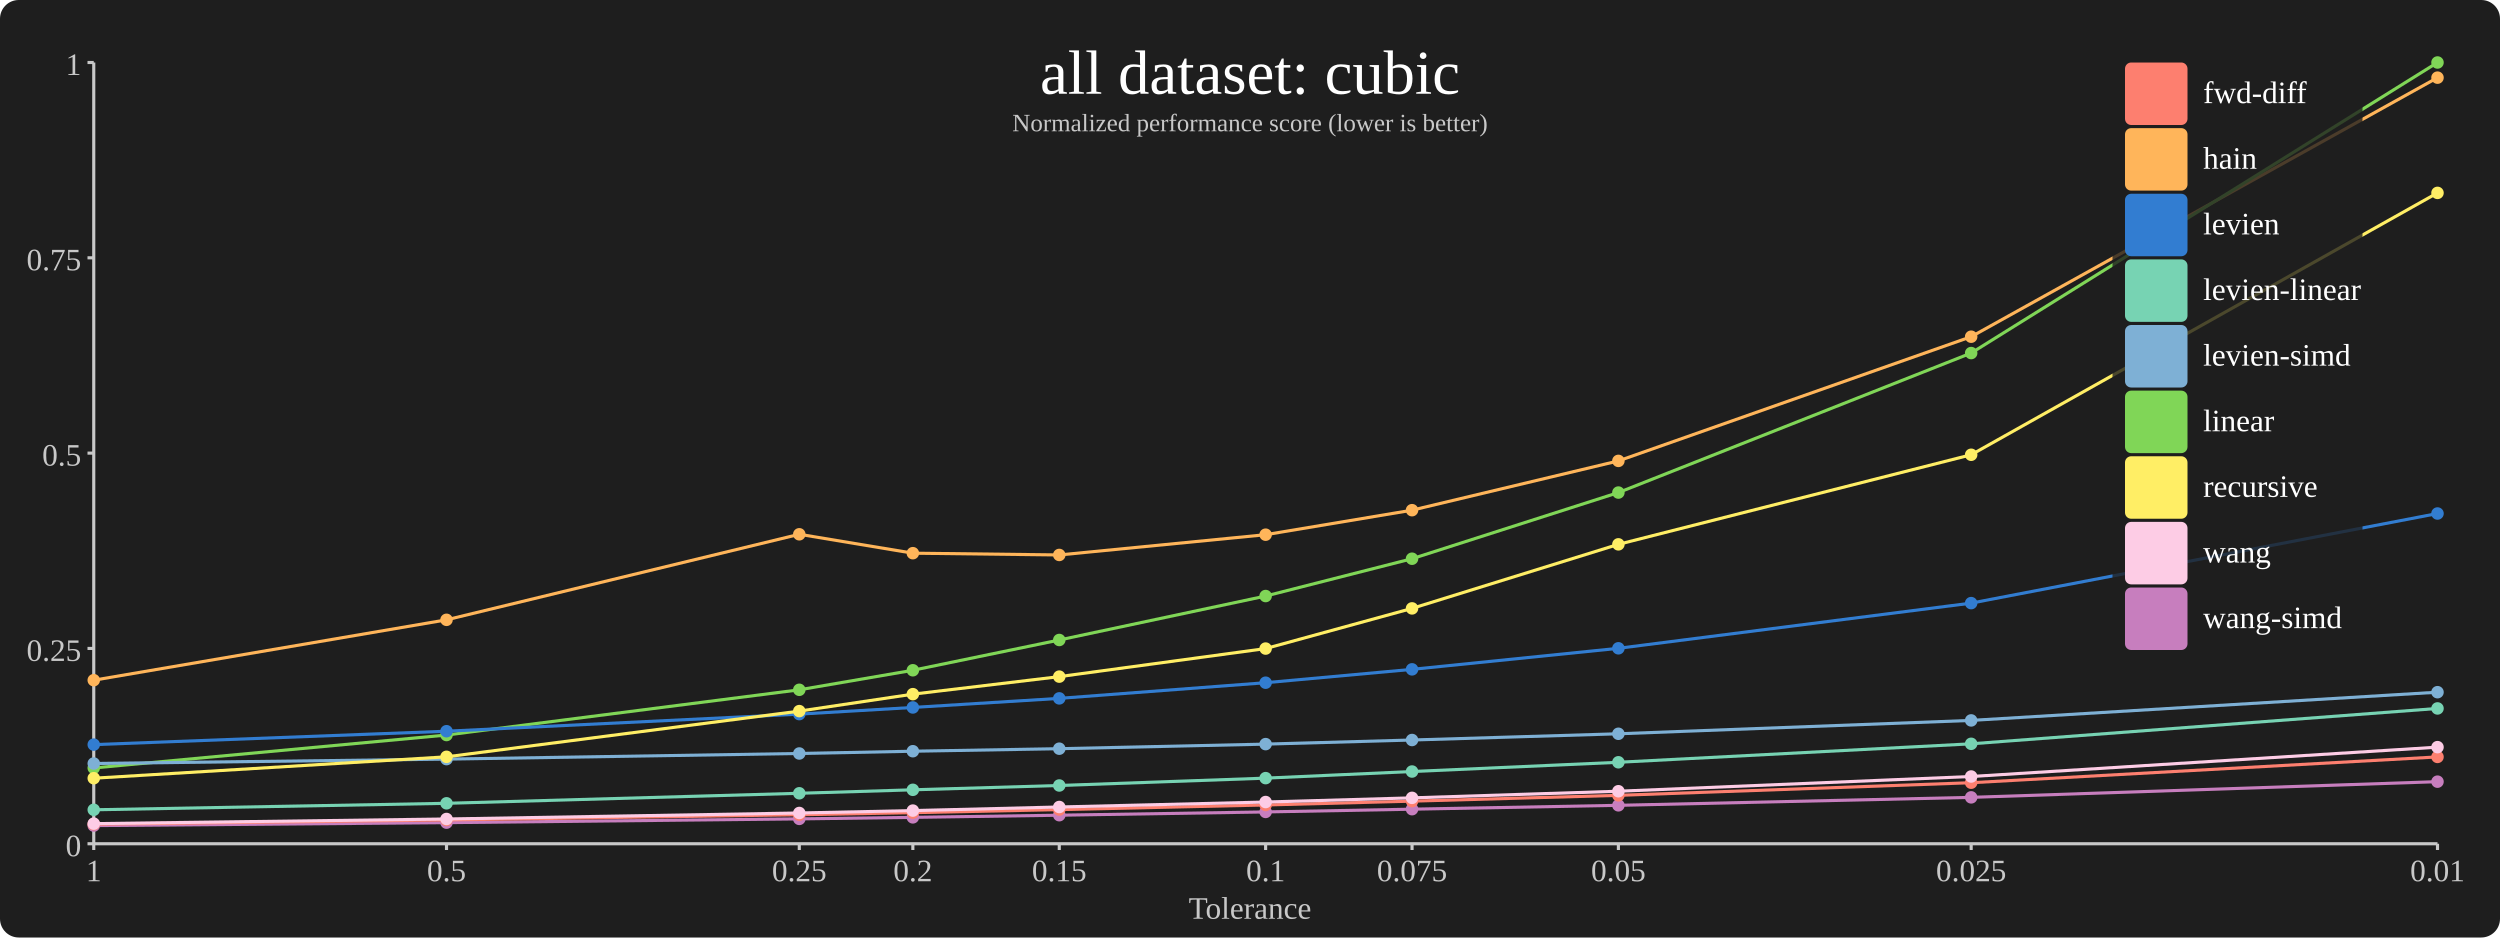
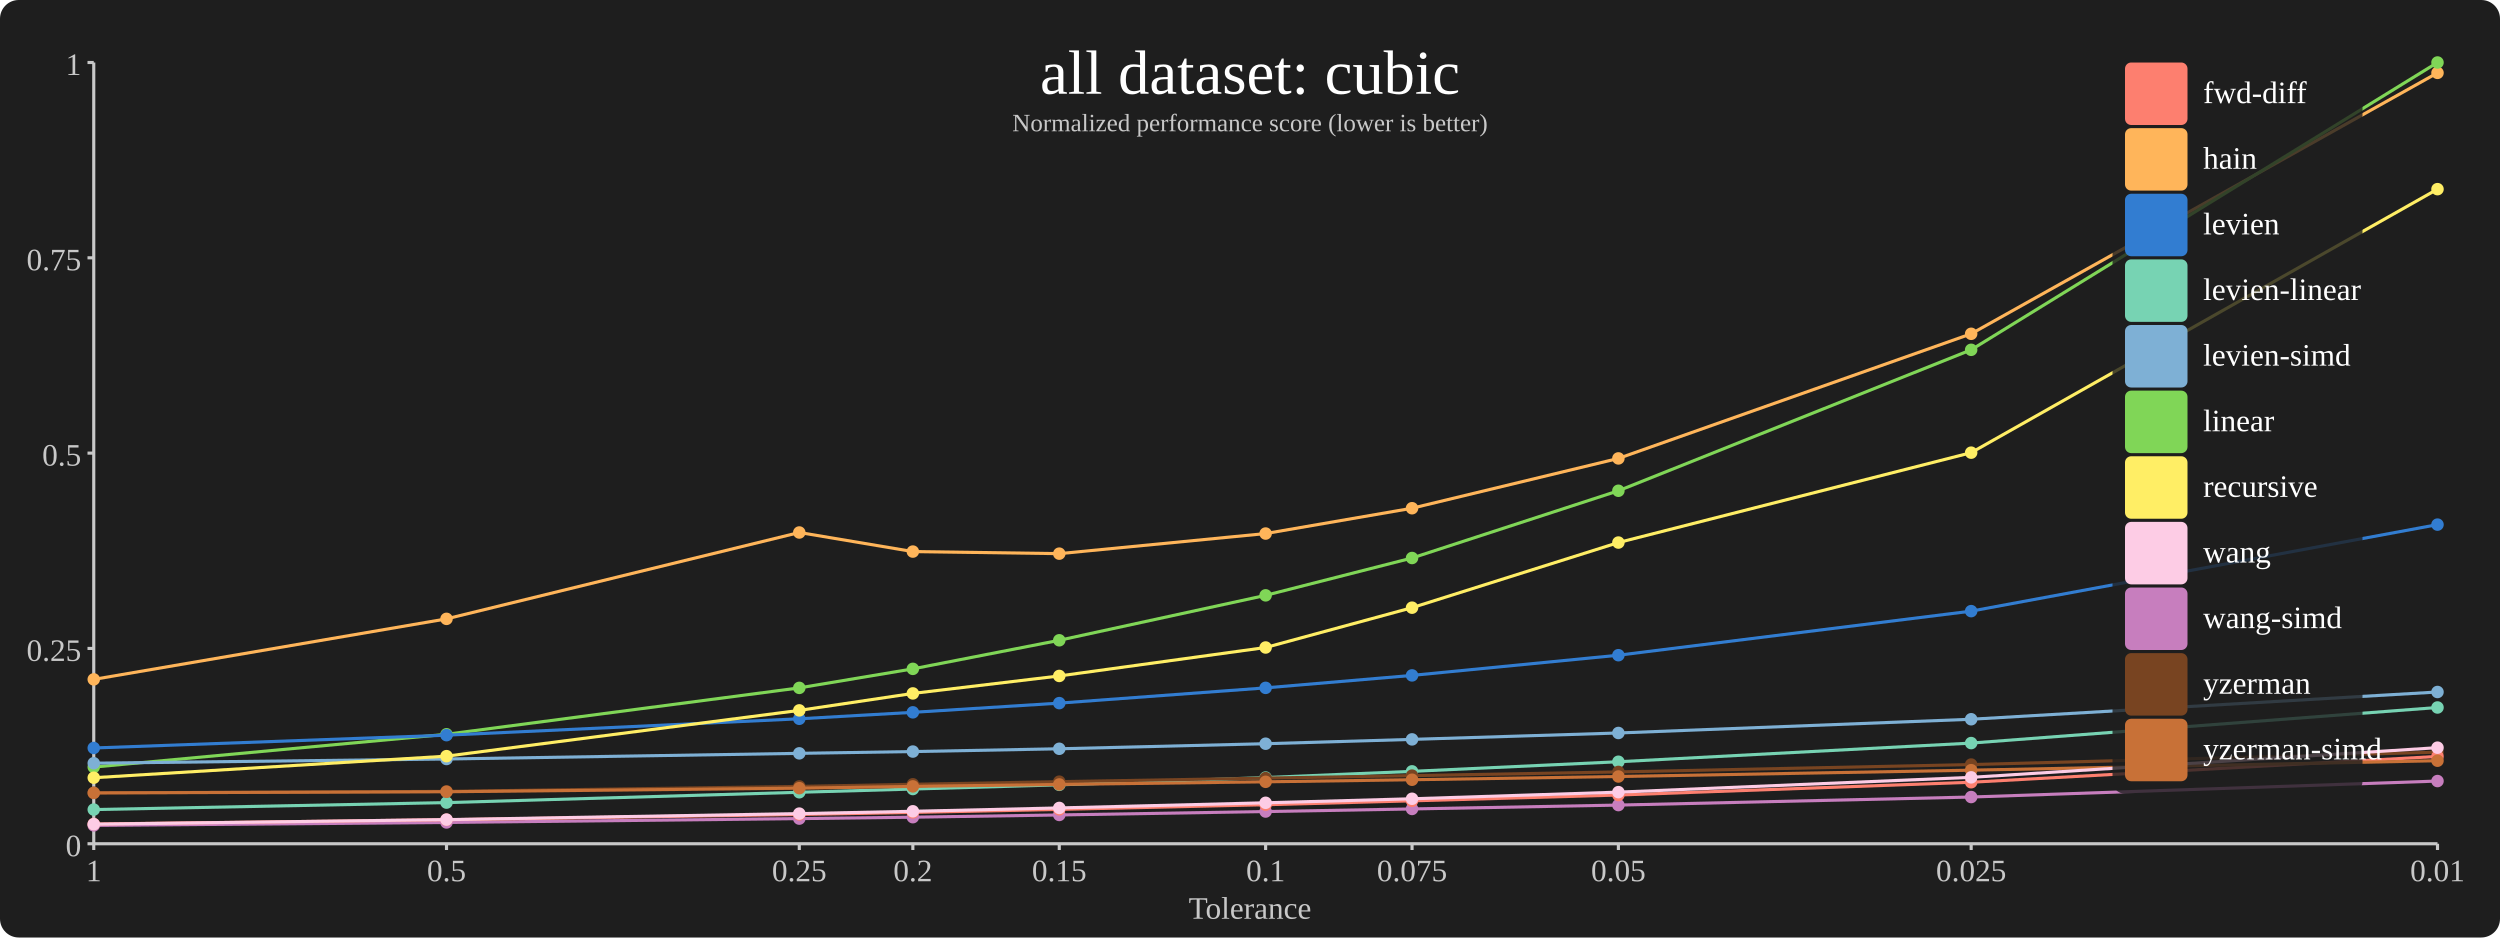
<svg xmlns="http://www.w3.org/2000/svg" viewBox="0 0 800 300">
  <rect x="0" y="0" width="800" height="300" ry="6" style="fill:rgb(30,30,30);stroke:none;fill-opacity:1;stroke-opacity:1;" />
  <path d="M 30 20 L 30 270" style="stroke:rgb(200,200,200);stroke-width:1" />
  <path d="M 30 270 L 780 270" style="stroke:rgb(200,200,200);stroke-width:1" />
  <path d="M 780 270 L 780 272" style="stroke:rgb(200,200,200);stroke-width:1" />
  <text x="780" y="282" style="font-size:10px;fill:rgb(200,200,200);text-anchor:middle;text-align:center;"> 0.01 </text>
  <path d="M 630.772 270 L 630.772 272" style="stroke:rgb(200,200,200);stroke-width:1" />
  <text x="630.772" y="282" style="font-size:10px;fill:rgb(200,200,200);text-anchor:middle;text-align:center;"> 0.025 </text>
  <path d="M 517.886 270 L 517.886 272" style="stroke:rgb(200,200,200);stroke-width:1" />
  <text x="517.886" y="282" style="font-size:10px;fill:rgb(200,200,200);text-anchor:middle;text-align:center;"> 0.05 </text>
  <path d="M 451.852 270 L 451.852 272" style="stroke:rgb(200,200,200);stroke-width:1" />
  <text x="451.852" y="282" style="font-size:10px;fill:rgb(200,200,200);text-anchor:middle;text-align:center;"> 0.075 </text>
  <path d="M 405 270 L 405 272" style="stroke:rgb(200,200,200);stroke-width:1" />
  <text x="405" y="282" style="font-size:10px;fill:rgb(200,200,200);text-anchor:middle;text-align:center;"> 0.1 </text>
  <path d="M 338.966 270 L 338.966 272" style="stroke:rgb(200,200,200);stroke-width:1" />
  <text x="338.966" y="282" style="font-size:10px;fill:rgb(200,200,200);text-anchor:middle;text-align:center;"> 0.15 </text>
  <path d="M 292.114 270 L 292.114 272" style="stroke:rgb(200,200,200);stroke-width:1" />
  <text x="292.114" y="282" style="font-size:10px;fill:rgb(200,200,200);text-anchor:middle;text-align:center;"> 0.2 </text>
  <path d="M 255.773 270 L 255.773 272" style="stroke:rgb(200,200,200);stroke-width:1" />
  <text x="255.773" y="282" style="font-size:10px;fill:rgb(200,200,200);text-anchor:middle;text-align:center;"> 0.25 </text>
  <path d="M 142.886 270 L 142.886 272" style="stroke:rgb(200,200,200);stroke-width:1" />
  <text x="142.886" y="282" style="font-size:10px;fill:rgb(200,200,200);text-anchor:middle;text-align:center;"> 0.5 </text>
  <path d="M 30 270 L 30 272" style="stroke:rgb(200,200,200);stroke-width:1" />
  <text x="30" y="282" style="font-size:10px;fill:rgb(200,200,200);text-anchor:middle;text-align:center;"> 1 </text>
  <path d="M 28 270 L 30 270" style="stroke:rgb(200,200,200);stroke-width:1" />
  <text x="26" y="274" style="font-size:10px;fill:rgb(200,200,200);text-anchor:end;text-align:right;"> 0 </text>
  <path d="M 28 207.5 L 30 207.5" style="stroke:rgb(200,200,200);stroke-width:1" />
  <text x="26" y="211.5" style="font-size:10px;fill:rgb(200,200,200);text-anchor:end;text-align:right;"> 0.25 </text>
  <path d="M 28 145 L 30 145" style="stroke:rgb(200,200,200);stroke-width:1" />
  <text x="26" y="149" style="font-size:10px;fill:rgb(200,200,200);text-anchor:end;text-align:right;"> 0.5 </text>
  <path d="M 28 82.5 L 30 82.5" style="stroke:rgb(200,200,200);stroke-width:1" />
  <text x="26" y="86.5" style="font-size:10px;fill:rgb(200,200,200);text-anchor:end;text-align:right;"> 0.75 </text>
  <path d="M 28 20 L 30 20" style="stroke:rgb(200,200,200);stroke-width:1" />
  <text x="26" y="24" style="font-size:10px;fill:rgb(200,200,200);text-anchor:end;text-align:right;"> 1 </text>
  <text x="400" y="294" style="font-size:10px;fill:rgb(200,200,200);text-anchor:middle;text-align:center;"> Tolerance </text>
-   <circle cx="780" cy="24.848" r="2" style="fill:rgb(255,181,90);stroke:none;fill-opacity:1;stroke-opacity:1;" />
-   <path d="M 780 24.848 L 630.772 107.745" style="stroke:rgb(255,181,90);stroke-width:1" />
-   <circle cx="630.772" cy="107.745" r="2" style="fill:rgb(255,181,90);stroke:none;fill-opacity:1;stroke-opacity:1;" />
-   <path d="M 630.772 107.745 L 517.886 147.488" style="stroke:rgb(255,181,90);stroke-width:1" />
-   <circle cx="517.886" cy="147.488" r="2" style="fill:rgb(255,181,90);stroke:none;fill-opacity:1;stroke-opacity:1;" />
-   <path d="M 517.886 147.488 L 451.852 163.257" style="stroke:rgb(255,181,90);stroke-width:1" />
-   <circle cx="451.852" cy="163.257" r="2" style="fill:rgb(255,181,90);stroke:none;fill-opacity:1;stroke-opacity:1;" />
-   <path d="M 451.852 163.257 L 405 171.1" style="stroke:rgb(255,181,90);stroke-width:1" />
-   <circle cx="405" cy="171.1" r="2" style="fill:rgb(255,181,90);stroke:none;fill-opacity:1;stroke-opacity:1;" />
-   <path d="M 405 171.1 L 338.966 177.585" style="stroke:rgb(255,181,90);stroke-width:1" />
-   <circle cx="338.966" cy="177.585" r="2" style="fill:rgb(255,181,90);stroke:none;fill-opacity:1;stroke-opacity:1;" />
-   <path d="M 338.966 177.585 L 292.114 177.02" style="stroke:rgb(255,181,90);stroke-width:1" />
-   <circle cx="292.114" cy="177.02" r="2" style="fill:rgb(255,181,90);stroke:none;fill-opacity:1;stroke-opacity:1;" />
-   <path d="M 292.114 177.02 L 255.773 170.972" style="stroke:rgb(255,181,90);stroke-width:1" />
-   <circle cx="255.773" cy="170.972" r="2" style="fill:rgb(255,181,90);stroke:none;fill-opacity:1;stroke-opacity:1;" />
-   <path d="M 255.773 170.972 L 142.886 198.343" style="stroke:rgb(255,181,90);stroke-width:1" />
-   <circle cx="142.886" cy="198.343" r="2" style="fill:rgb(255,181,90);stroke:none;fill-opacity:1;stroke-opacity:1;" />
-   <path d="M 142.886 198.343 L 30 217.662" style="stroke:rgb(255,181,90);stroke-width:1" />
-   <circle cx="30" cy="217.662" r="2" style="fill:rgb(255,181,90);stroke:none;fill-opacity:1;stroke-opacity:1;" />
+   <circle cx="780" cy="23.315" r="2" style="fill:rgb(255,181,90);stroke:none;fill-opacity:1;stroke-opacity:1;" />
+   <path d="M 780 23.315 L 630.772 106.818" style="stroke:rgb(255,181,90);stroke-width:1" />
+   <circle cx="630.772" cy="106.818" r="2" style="fill:rgb(255,181,90);stroke:none;fill-opacity:1;stroke-opacity:1;" />
+   <path d="M 630.772 106.818 L 517.886 146.692" style="stroke:rgb(255,181,90);stroke-width:1" />
+   <circle cx="517.886" cy="146.692" r="2" style="fill:rgb(255,181,90);stroke:none;fill-opacity:1;stroke-opacity:1;" />
+   <path d="M 517.886 146.692 L 451.852 162.632" style="stroke:rgb(255,181,90);stroke-width:1" />
+   <circle cx="451.852" cy="162.632" r="2" style="fill:rgb(255,181,90);stroke:none;fill-opacity:1;stroke-opacity:1;" />
+   <path d="M 451.852 162.632 L 405 170.735" style="stroke:rgb(255,181,90);stroke-width:1" />
+   <circle cx="405" cy="170.735" r="2" style="fill:rgb(255,181,90);stroke:none;fill-opacity:1;stroke-opacity:1;" />
+   <path d="M 405 170.735 L 338.966 177.168" style="stroke:rgb(255,181,90);stroke-width:1" />
+   <circle cx="338.966" cy="177.168" r="2" style="fill:rgb(255,181,90);stroke:none;fill-opacity:1;stroke-opacity:1;" />
+   <path d="M 338.966 177.168 L 292.114 176.505" style="stroke:rgb(255,181,90);stroke-width:1" />
+   <circle cx="292.114" cy="176.505" r="2" style="fill:rgb(255,181,90);stroke:none;fill-opacity:1;stroke-opacity:1;" />
+   <path d="M 292.114 176.505 L 255.773 170.397" style="stroke:rgb(255,181,90);stroke-width:1" />
+   <circle cx="255.773" cy="170.397" r="2" style="fill:rgb(255,181,90);stroke:none;fill-opacity:1;stroke-opacity:1;" />
+   <path d="M 255.773 170.397 L 142.886 198.035" style="stroke:rgb(255,181,90);stroke-width:1" />
+   <circle cx="142.886" cy="198.035" r="2" style="fill:rgb(255,181,90);stroke:none;fill-opacity:1;stroke-opacity:1;" />
+   <path d="M 142.886 198.035 L 30 217.4" style="stroke:rgb(255,181,90);stroke-width:1" />
+   <circle cx="30" cy="217.4" r="2" style="fill:rgb(255,181,90);stroke:none;fill-opacity:1;stroke-opacity:1;" />
+   <circle cx="780" cy="226.395" r="2" style="fill:rgb(119,211,179);stroke:none;fill-opacity:1;stroke-opacity:1;" />
+   <path d="M 780 226.395 L 630.772 237.785" style="stroke:rgb(119,211,179);stroke-width:1" />
+   <circle cx="630.772" cy="237.785" r="2" style="fill:rgb(119,211,179);stroke:none;fill-opacity:1;stroke-opacity:1;" />
+   <path d="M 630.772 237.785 L 517.886 243.757" style="stroke:rgb(119,211,179);stroke-width:1" />
+   <circle cx="517.886" cy="243.757" r="2" style="fill:rgb(119,211,179);stroke:none;fill-opacity:1;stroke-opacity:1;" />
+   <path d="M 517.886 243.757 L 451.852 246.833" style="stroke:rgb(119,211,179);stroke-width:1" />
+   <circle cx="451.852" cy="246.833" r="2" style="fill:rgb(119,211,179);stroke:none;fill-opacity:1;stroke-opacity:1;" />
+   <path d="M 451.852 246.833 L 405 248.812" style="stroke:rgb(119,211,179);stroke-width:1" />
+   <circle cx="405" cy="248.812" r="2" style="fill:rgb(119,211,179);stroke:none;fill-opacity:1;stroke-opacity:1;" />
+   <path d="M 405 248.812 L 338.966 251.147" style="stroke:rgb(119,211,179);stroke-width:1" />
+   <circle cx="338.966" cy="251.147" r="2" style="fill:rgb(119,211,179);stroke:none;fill-opacity:1;stroke-opacity:1;" />
+   <path d="M 338.966 251.147 L 292.114 252.49" style="stroke:rgb(119,211,179);stroke-width:1" />
+   <circle cx="292.114" cy="252.49" r="2" style="fill:rgb(119,211,179);stroke:none;fill-opacity:1;stroke-opacity:1;" />
+   <path d="M 292.114 252.49 L 255.773 253.525" style="stroke:rgb(119,211,179);stroke-width:1" />
+   <circle cx="255.773" cy="253.525" r="2" style="fill:rgb(119,211,179);stroke:none;fill-opacity:1;stroke-opacity:1;" />
+   <path d="M 255.773 253.525 L 142.886 256.832" style="stroke:rgb(119,211,179);stroke-width:1" />
+   <circle cx="142.886" cy="256.832" r="2" style="fill:rgb(119,211,179);stroke:none;fill-opacity:1;stroke-opacity:1;" />
+   <path d="M 142.886 256.832 L 30 259.06" style="stroke:rgb(119,211,179);stroke-width:1" />
+   <circle cx="30" cy="259.06" r="2" style="fill:rgb(119,211,179);stroke:none;fill-opacity:1;stroke-opacity:1;" />
+   <circle cx="780" cy="249.938" r="2" style="fill:rgb(199,126,190);stroke:none;fill-opacity:1;stroke-opacity:1;" />
+   <path d="M 780 249.938 L 630.772 255.05" style="stroke:rgb(199,126,190);stroke-width:1" />
+   <circle cx="630.772" cy="255.05" r="2" style="fill:rgb(199,126,190);stroke:none;fill-opacity:1;stroke-opacity:1;" />
+   <path d="M 630.772 255.05 L 517.886 257.627" style="stroke:rgb(199,126,190);stroke-width:1" />
+   <circle cx="517.886" cy="257.627" r="2" style="fill:rgb(199,126,190);stroke:none;fill-opacity:1;stroke-opacity:1;" />
+   <path d="M 517.886 257.627 L 451.852 258.863" style="stroke:rgb(199,126,190);stroke-width:1" />
+   <circle cx="451.852" cy="258.863" r="2" style="fill:rgb(199,126,190);stroke:none;fill-opacity:1;stroke-opacity:1;" />
+   <path d="M 451.852 258.863 L 405 259.692" style="stroke:rgb(199,126,190);stroke-width:1" />
+   <circle cx="405" cy="259.692" r="2" style="fill:rgb(199,126,190);stroke:none;fill-opacity:1;stroke-opacity:1;" />
+   <path d="M 405 259.692 L 338.966 260.785" style="stroke:rgb(199,126,190);stroke-width:1" />
+   <circle cx="338.966" cy="260.785" r="2" style="fill:rgb(199,126,190);stroke:none;fill-opacity:1;stroke-opacity:1;" />
+   <path d="M 338.966 260.785 L 292.114 261.5" style="stroke:rgb(199,126,190);stroke-width:1" />
+   <circle cx="292.114" cy="261.5" r="2" style="fill:rgb(199,126,190);stroke:none;fill-opacity:1;stroke-opacity:1;" />
+   <path d="M 292.114 261.5 L 255.773 261.955" style="stroke:rgb(199,126,190);stroke-width:1" />
+   <circle cx="255.773" cy="261.955" r="2" style="fill:rgb(199,126,190);stroke:none;fill-opacity:1;stroke-opacity:1;" />
+   <path d="M 255.773 261.955 L 142.886 263.185" style="stroke:rgb(199,126,190);stroke-width:1" />
+   <circle cx="142.886" cy="263.185" r="2" style="fill:rgb(199,126,190);stroke:none;fill-opacity:1;stroke-opacity:1;" />
+   <path d="M 142.886 263.185 L 30 264.127" style="stroke:rgb(199,126,190);stroke-width:1" />
+   <circle cx="30" cy="264.127" r="2" style="fill:rgb(199,126,190);stroke:none;fill-opacity:1;stroke-opacity:1;" />
+   <circle cx="780" cy="240.68" r="2" style="fill:rgb(120,68,33);stroke:none;fill-opacity:1;stroke-opacity:1;" />
+   <path d="M 780 240.68 L 630.772 244.657" style="stroke:rgb(120,68,33);stroke-width:1" />
+   <circle cx="630.772" cy="244.657" r="2" style="fill:rgb(120,68,33);stroke:none;fill-opacity:1;stroke-opacity:1;" />
+   <path d="M 630.772 244.657 L 517.886 247.015" style="stroke:rgb(120,68,33);stroke-width:1" />
+   <circle cx="517.886" cy="247.015" r="2" style="fill:rgb(120,68,33);stroke:none;fill-opacity:1;stroke-opacity:1;" />
+   <path d="M 517.886 247.015 L 451.852 248.202" style="stroke:rgb(120,68,33);stroke-width:1" />
+   <circle cx="451.852" cy="248.202" r="2" style="fill:rgb(120,68,33);stroke:none;fill-opacity:1;stroke-opacity:1;" />
+   <path d="M 451.852 248.202 L 405 248.993" style="stroke:rgb(120,68,33);stroke-width:1" />
+   <circle cx="405" cy="248.993" r="2" style="fill:rgb(120,68,33);stroke:none;fill-opacity:1;stroke-opacity:1;" />
+   <path d="M 405 248.993 L 338.966 250.135" style="stroke:rgb(120,68,33);stroke-width:1" />
+   <circle cx="338.966" cy="250.135" r="2" style="fill:rgb(120,68,33);stroke:none;fill-opacity:1;stroke-opacity:1;" />
+   <path d="M 338.966 250.135 L 292.114 250.97" style="stroke:rgb(120,68,33);stroke-width:1" />
+   <circle cx="292.114" cy="250.97" r="2" style="fill:rgb(120,68,33);stroke:none;fill-opacity:1;stroke-opacity:1;" />
+   <path d="M 292.114 250.97 L 255.773 251.65" style="stroke:rgb(120,68,33);stroke-width:1" />
+   <circle cx="255.773" cy="251.65" r="2" style="fill:rgb(120,68,33);stroke:none;fill-opacity:1;stroke-opacity:1;" />
+   <path d="M 255.773 251.65 L 142.886 253.243" style="stroke:rgb(120,68,33);stroke-width:1" />
+   <circle cx="142.886" cy="253.243" r="2" style="fill:rgb(120,68,33);stroke:none;fill-opacity:1;stroke-opacity:1;" />
+   <path d="M 142.886 253.243 L 30 253.708" style="stroke:rgb(120,68,33);stroke-width:1" />
+   <circle cx="30" cy="253.708" r="2" style="fill:rgb(120,68,33);stroke:none;fill-opacity:1;stroke-opacity:1;" />
+   <circle cx="780" cy="242.053" r="2" style="fill:rgb(253,127,111);stroke:none;fill-opacity:1;stroke-opacity:1;" />
+   <path d="M 780 242.053 L 630.772 250.317" style="stroke:rgb(253,127,111);stroke-width:1" />
+   <circle cx="630.772" cy="250.317" r="2" style="fill:rgb(253,127,111);stroke:none;fill-opacity:1;stroke-opacity:1;" />
+   <path d="M 630.772 250.317 L 517.886 254.41" style="stroke:rgb(253,127,111);stroke-width:1" />
+   <circle cx="517.886" cy="254.41" r="2" style="fill:rgb(253,127,111);stroke:none;fill-opacity:1;stroke-opacity:1;" />
+   <path d="M 517.886 254.41 L 451.852 256.267" style="stroke:rgb(253,127,111);stroke-width:1" />
+   <circle cx="451.852" cy="256.267" r="2" style="fill:rgb(253,127,111);stroke:none;fill-opacity:1;stroke-opacity:1;" />
+   <path d="M 451.852 256.267 L 405 257.51" style="stroke:rgb(253,127,111);stroke-width:1" />
+   <circle cx="405" cy="257.51" r="2" style="fill:rgb(253,127,111);stroke:none;fill-opacity:1;stroke-opacity:1;" />
+   <path d="M 405 257.51 L 338.966 259.005" style="stroke:rgb(253,127,111);stroke-width:1" />
+   <circle cx="338.966" cy="259.005" r="2" style="fill:rgb(253,127,111);stroke:none;fill-opacity:1;stroke-opacity:1;" />
+   <path d="M 338.966 259.005 L 292.114 259.975" style="stroke:rgb(253,127,111);stroke-width:1" />
+   <circle cx="292.114" cy="259.975" r="2" style="fill:rgb(253,127,111);stroke:none;fill-opacity:1;stroke-opacity:1;" />
+   <path d="M 292.114 259.975 L 255.773 260.627" style="stroke:rgb(253,127,111);stroke-width:1" />
+   <circle cx="255.773" cy="260.627" r="2" style="fill:rgb(253,127,111);stroke:none;fill-opacity:1;stroke-opacity:1;" />
+   <path d="M 255.773 260.627 L 142.886 262.308" style="stroke:rgb(253,127,111);stroke-width:1" />
+   <circle cx="142.886" cy="262.308" r="2" style="fill:rgb(253,127,111);stroke:none;fill-opacity:1;stroke-opacity:1;" />
+   <path d="M 142.886 262.308 L 30 263.692" style="stroke:rgb(253,127,111);stroke-width:1" />
+   <circle cx="30" cy="263.692" r="2" style="fill:rgb(253,127,111);stroke:none;fill-opacity:1;stroke-opacity:1;" />
+   <circle cx="780" cy="243.43" r="2" style="fill:rgb(200,113,55);stroke:none;fill-opacity:1;stroke-opacity:1;" />
+   <path d="M 780 243.43 L 630.772 246.46" style="stroke:rgb(200,113,55);stroke-width:1" />
+   <circle cx="630.772" cy="246.46" r="2" style="fill:rgb(200,113,55);stroke:none;fill-opacity:1;stroke-opacity:1;" />
+   <path d="M 630.772 246.46 L 517.886 248.48" style="stroke:rgb(200,113,55);stroke-width:1" />
+   <circle cx="517.886" cy="248.48" r="2" style="fill:rgb(200,113,55);stroke:none;fill-opacity:1;stroke-opacity:1;" />
+   <path d="M 517.886 248.48 L 451.852 249.518" style="stroke:rgb(200,113,55);stroke-width:1" />
+   <circle cx="451.852" cy="249.518" r="2" style="fill:rgb(200,113,55);stroke:none;fill-opacity:1;stroke-opacity:1;" />
+   <path d="M 451.852 249.518 L 405 250.18" style="stroke:rgb(200,113,55);stroke-width:1" />
+   <circle cx="405" cy="250.18" r="2" style="fill:rgb(200,113,55);stroke:none;fill-opacity:1;stroke-opacity:1;" />
+   <path d="M 405 250.18 L 338.966 251.022" style="stroke:rgb(200,113,55);stroke-width:1" />
+   <circle cx="338.966" cy="251.022" r="2" style="fill:rgb(200,113,55);stroke:none;fill-opacity:1;stroke-opacity:1;" />
+   <path d="M 338.966 251.022 L 292.114 251.647" style="stroke:rgb(200,113,55);stroke-width:1" />
+   <circle cx="292.114" cy="251.647" r="2" style="fill:rgb(200,113,55);stroke:none;fill-opacity:1;stroke-opacity:1;" />
+   <path d="M 292.114 251.647 L 255.773 252.218" style="stroke:rgb(200,113,55);stroke-width:1" />
+   <circle cx="255.773" cy="252.218" r="2" style="fill:rgb(200,113,55);stroke:none;fill-opacity:1;stroke-opacity:1;" />
+   <path d="M 255.773 252.218 L 142.886 253.36" style="stroke:rgb(200,113,55);stroke-width:1" />
+   <circle cx="142.886" cy="253.36" r="2" style="fill:rgb(200,113,55);stroke:none;fill-opacity:1;stroke-opacity:1;" />
+   <path d="M 142.886 253.36 L 30 253.732" style="stroke:rgb(200,113,55);stroke-width:1" />
+   <circle cx="30" cy="253.732" r="2" style="fill:rgb(200,113,55);stroke:none;fill-opacity:1;stroke-opacity:1;" />
  <circle cx="780" cy="20" r="2" style="fill:rgb(128,214,87);stroke:none;fill-opacity:1;stroke-opacity:1;" />
-   <path d="M 780 20 L 630.772 112.98" style="stroke:rgb(128,214,87);stroke-width:1" />
-   <circle cx="630.772" cy="112.98" r="2" style="fill:rgb(128,214,87);stroke:none;fill-opacity:1;stroke-opacity:1;" />
-   <path d="M 630.772 112.98 L 517.886 157.62" style="stroke:rgb(128,214,87);stroke-width:1" />
-   <circle cx="517.886" cy="157.62" r="2" style="fill:rgb(128,214,87);stroke:none;fill-opacity:1;stroke-opacity:1;" />
-   <path d="M 517.886 157.62 L 451.852 178.79" style="stroke:rgb(128,214,87);stroke-width:1" />
-   <circle cx="451.852" cy="178.79" r="2" style="fill:rgb(128,214,87);stroke:none;fill-opacity:1;stroke-opacity:1;" />
-   <path d="M 451.852 178.79 L 405 190.732" style="stroke:rgb(128,214,87);stroke-width:1" />
-   <circle cx="405" cy="190.732" r="2" style="fill:rgb(128,214,87);stroke:none;fill-opacity:1;stroke-opacity:1;" />
-   <path d="M 405 190.732 L 338.966 204.798" style="stroke:rgb(128,214,87);stroke-width:1" />
-   <circle cx="338.966" cy="204.798" r="2" style="fill:rgb(128,214,87);stroke:none;fill-opacity:1;stroke-opacity:1;" />
-   <path d="M 338.966 204.798 L 292.114 214.485" style="stroke:rgb(128,214,87);stroke-width:1" />
-   <circle cx="292.114" cy="214.485" r="2" style="fill:rgb(128,214,87);stroke:none;fill-opacity:1;stroke-opacity:1;" />
-   <path d="M 292.114 214.485 L 255.773 220.735" style="stroke:rgb(128,214,87);stroke-width:1" />
-   <circle cx="255.773" cy="220.735" r="2" style="fill:rgb(128,214,87);stroke:none;fill-opacity:1;stroke-opacity:1;" />
-   <path d="M 255.773 220.735 L 142.886 235.208" style="stroke:rgb(128,214,87);stroke-width:1" />
-   <circle cx="142.886" cy="235.208" r="2" style="fill:rgb(128,214,87);stroke:none;fill-opacity:1;stroke-opacity:1;" />
-   <path d="M 142.886 235.208 L 30 245.743" style="stroke:rgb(128,214,87);stroke-width:1" />
-   <circle cx="30" cy="245.743" r="2" style="fill:rgb(128,214,87);stroke:none;fill-opacity:1;stroke-opacity:1;" />
-   <circle cx="780" cy="250.132" r="2" style="fill:rgb(199,126,190);stroke:none;fill-opacity:1;stroke-opacity:1;" />
-   <path d="M 780 250.132 L 630.772 255.155" style="stroke:rgb(199,126,190);stroke-width:1" />
-   <circle cx="630.772" cy="255.155" r="2" style="fill:rgb(199,126,190);stroke:none;fill-opacity:1;stroke-opacity:1;" />
-   <path d="M 630.772 255.155 L 517.886 257.705" style="stroke:rgb(199,126,190);stroke-width:1" />
-   <circle cx="517.886" cy="257.705" r="2" style="fill:rgb(199,126,190);stroke:none;fill-opacity:1;stroke-opacity:1;" />
-   <path d="M 517.886 257.705 L 451.852 258.938" style="stroke:rgb(199,126,190);stroke-width:1" />
-   <circle cx="451.852" cy="258.938" r="2" style="fill:rgb(199,126,190);stroke:none;fill-opacity:1;stroke-opacity:1;" />
-   <path d="M 451.852 258.938 L 405 259.817" style="stroke:rgb(199,126,190);stroke-width:1" />
-   <circle cx="405" cy="259.817" r="2" style="fill:rgb(199,126,190);stroke:none;fill-opacity:1;stroke-opacity:1;" />
-   <path d="M 405 259.817 L 338.966 260.865" style="stroke:rgb(199,126,190);stroke-width:1" />
-   <circle cx="338.966" cy="260.865" r="2" style="fill:rgb(199,126,190);stroke:none;fill-opacity:1;stroke-opacity:1;" />
-   <path d="M 338.966 260.865 L 292.114 261.555" style="stroke:rgb(199,126,190);stroke-width:1" />
-   <circle cx="292.114" cy="261.555" r="2" style="fill:rgb(199,126,190);stroke:none;fill-opacity:1;stroke-opacity:1;" />
-   <path d="M 292.114 261.555 L 255.773 262.043" style="stroke:rgb(199,126,190);stroke-width:1" />
-   <circle cx="255.773" cy="262.043" r="2" style="fill:rgb(199,126,190);stroke:none;fill-opacity:1;stroke-opacity:1;" />
-   <path d="M 255.773 262.043 L 142.886 263.248" style="stroke:rgb(199,126,190);stroke-width:1" />
-   <circle cx="142.886" cy="263.248" r="2" style="fill:rgb(199,126,190);stroke:none;fill-opacity:1;stroke-opacity:1;" />
-   <path d="M 142.886 263.248 L 30 264.19" style="stroke:rgb(199,126,190);stroke-width:1" />
-   <circle cx="30" cy="264.19" r="2" style="fill:rgb(199,126,190);stroke:none;fill-opacity:1;stroke-opacity:1;" />
-   <circle cx="780" cy="242.213" r="2" style="fill:rgb(253,127,111);stroke:none;fill-opacity:1;stroke-opacity:1;" />
-   <path d="M 780 242.213 L 630.772 250.468" style="stroke:rgb(253,127,111);stroke-width:1" />
-   <circle cx="630.772" cy="250.468" r="2" style="fill:rgb(253,127,111);stroke:none;fill-opacity:1;stroke-opacity:1;" />
-   <path d="M 630.772 250.468 L 517.886 254.51" style="stroke:rgb(253,127,111);stroke-width:1" />
-   <circle cx="517.886" cy="254.51" r="2" style="fill:rgb(253,127,111);stroke:none;fill-opacity:1;stroke-opacity:1;" />
-   <path d="M 517.886 254.51 L 451.852 256.37" style="stroke:rgb(253,127,111);stroke-width:1" />
-   <circle cx="451.852" cy="256.37" r="2" style="fill:rgb(253,127,111);stroke:none;fill-opacity:1;stroke-opacity:1;" />
-   <path d="M 451.852 256.37 L 405 257.59" style="stroke:rgb(253,127,111);stroke-width:1" />
-   <circle cx="405" cy="257.59" r="2" style="fill:rgb(253,127,111);stroke:none;fill-opacity:1;stroke-opacity:1;" />
-   <path d="M 405 257.59 L 338.966 259.075" style="stroke:rgb(253,127,111);stroke-width:1" />
-   <circle cx="338.966" cy="259.075" r="2" style="fill:rgb(253,127,111);stroke:none;fill-opacity:1;stroke-opacity:1;" />
-   <path d="M 338.966 259.075 L 292.114 260.053" style="stroke:rgb(253,127,111);stroke-width:1" />
-   <circle cx="292.114" cy="260.053" r="2" style="fill:rgb(253,127,111);stroke:none;fill-opacity:1;stroke-opacity:1;" />
-   <path d="M 292.114 260.053 L 255.773 260.715" style="stroke:rgb(253,127,111);stroke-width:1" />
-   <circle cx="255.773" cy="260.715" r="2" style="fill:rgb(253,127,111);stroke:none;fill-opacity:1;stroke-opacity:1;" />
-   <path d="M 255.773 260.715 L 142.886 262.382" style="stroke:rgb(253,127,111);stroke-width:1" />
-   <circle cx="142.886" cy="262.382" r="2" style="fill:rgb(253,127,111);stroke:none;fill-opacity:1;stroke-opacity:1;" />
-   <path d="M 142.886 262.382 L 30 263.748" style="stroke:rgb(253,127,111);stroke-width:1" />
-   <circle cx="30" cy="263.748" r="2" style="fill:rgb(253,127,111);stroke:none;fill-opacity:1;stroke-opacity:1;" />
-   <circle cx="780" cy="164.323" r="2" style="fill:rgb(50,125,209);stroke:none;fill-opacity:1;stroke-opacity:1;" />
-   <path d="M 780 164.323 L 630.772 192.998" style="stroke:rgb(50,125,209);stroke-width:1" />
-   <circle cx="630.772" cy="192.998" r="2" style="fill:rgb(50,125,209);stroke:none;fill-opacity:1;stroke-opacity:1;" />
-   <path d="M 630.772 192.998 L 517.886 207.458" style="stroke:rgb(50,125,209);stroke-width:1" />
-   <circle cx="517.886" cy="207.458" r="2" style="fill:rgb(50,125,209);stroke:none;fill-opacity:1;stroke-opacity:1;" />
-   <path d="M 517.886 207.458 L 451.852 214.192" style="stroke:rgb(50,125,209);stroke-width:1" />
-   <circle cx="451.852" cy="214.192" r="2" style="fill:rgb(50,125,209);stroke:none;fill-opacity:1;stroke-opacity:1;" />
-   <path d="M 451.852 214.192 L 405 218.465" style="stroke:rgb(50,125,209);stroke-width:1" />
-   <circle cx="405" cy="218.465" r="2" style="fill:rgb(50,125,209);stroke:none;fill-opacity:1;stroke-opacity:1;" />
-   <path d="M 405 218.465 L 338.966 223.48" style="stroke:rgb(50,125,209);stroke-width:1" />
-   <circle cx="338.966" cy="223.48" r="2" style="fill:rgb(50,125,209);stroke:none;fill-opacity:1;stroke-opacity:1;" />
-   <path d="M 338.966 223.48 L 292.114 226.385" style="stroke:rgb(50,125,209);stroke-width:1" />
-   <circle cx="292.114" cy="226.385" r="2" style="fill:rgb(50,125,209);stroke:none;fill-opacity:1;stroke-opacity:1;" />
-   <path d="M 292.114 226.385 L 255.773 228.518" style="stroke:rgb(50,125,209);stroke-width:1" />
-   <circle cx="255.773" cy="228.518" r="2" style="fill:rgb(50,125,209);stroke:none;fill-opacity:1;stroke-opacity:1;" />
-   <path d="M 255.773 228.518 L 142.886 233.99" style="stroke:rgb(50,125,209);stroke-width:1" />
-   <circle cx="142.886" cy="233.99" r="2" style="fill:rgb(50,125,209);stroke:none;fill-opacity:1;stroke-opacity:1;" />
-   <path d="M 142.886 233.99 L 30 238.278" style="stroke:rgb(50,125,209);stroke-width:1" />
-   <circle cx="30" cy="238.278" r="2" style="fill:rgb(50,125,209);stroke:none;fill-opacity:1;stroke-opacity:1;" />
-   <circle cx="780" cy="221.502" r="2" style="fill:rgb(126,176,213);stroke:none;fill-opacity:1;stroke-opacity:1;" />
-   <path d="M 780 221.502 L 630.772 230.53" style="stroke:rgb(126,176,213);stroke-width:1" />
-   <circle cx="630.772" cy="230.53" r="2" style="fill:rgb(126,176,213);stroke:none;fill-opacity:1;stroke-opacity:1;" />
-   <path d="M 630.772 230.53 L 517.886 234.81" style="stroke:rgb(126,176,213);stroke-width:1" />
-   <circle cx="517.886" cy="234.81" r="2" style="fill:rgb(126,176,213);stroke:none;fill-opacity:1;stroke-opacity:1;" />
-   <path d="M 517.886 234.81 L 451.852 236.803" style="stroke:rgb(126,176,213);stroke-width:1" />
-   <circle cx="451.852" cy="236.803" r="2" style="fill:rgb(126,176,213);stroke:none;fill-opacity:1;stroke-opacity:1;" />
-   <path d="M 451.852 236.803 L 405 238.118" style="stroke:rgb(126,176,213);stroke-width:1" />
-   <circle cx="405" cy="238.118" r="2" style="fill:rgb(126,176,213);stroke:none;fill-opacity:1;stroke-opacity:1;" />
-   <path d="M 405 238.118 L 338.966 239.583" style="stroke:rgb(126,176,213);stroke-width:1" />
-   <circle cx="338.966" cy="239.583" r="2" style="fill:rgb(126,176,213);stroke:none;fill-opacity:1;stroke-opacity:1;" />
-   <path d="M 338.966 239.583 L 292.114 240.39" style="stroke:rgb(126,176,213);stroke-width:1" />
-   <circle cx="292.114" cy="240.39" r="2" style="fill:rgb(126,176,213);stroke:none;fill-opacity:1;stroke-opacity:1;" />
-   <path d="M 292.114 240.39 L 255.773 241.115" style="stroke:rgb(126,176,213);stroke-width:1" />
-   <circle cx="255.773" cy="241.115" r="2" style="fill:rgb(126,176,213);stroke:none;fill-opacity:1;stroke-opacity:1;" />
-   <path d="M 255.773 241.115 L 142.886 242.915" style="stroke:rgb(126,176,213);stroke-width:1" />
-   <circle cx="142.886" cy="242.915" r="2" style="fill:rgb(126,176,213);stroke:none;fill-opacity:1;stroke-opacity:1;" />
-   <path d="M 142.886 242.915 L 30 244.32" style="stroke:rgb(126,176,213);stroke-width:1" />
-   <circle cx="30" cy="244.32" r="2" style="fill:rgb(126,176,213);stroke:none;fill-opacity:1;stroke-opacity:1;" />
-   <circle cx="780" cy="226.7" r="2" style="fill:rgb(119,211,179);stroke:none;fill-opacity:1;stroke-opacity:1;" />
-   <path d="M 780 226.7 L 630.772 238.02" style="stroke:rgb(119,211,179);stroke-width:1" />
-   <circle cx="630.772" cy="238.02" r="2" style="fill:rgb(119,211,179);stroke:none;fill-opacity:1;stroke-opacity:1;" />
-   <path d="M 630.772 238.02 L 517.886 243.93" style="stroke:rgb(119,211,179);stroke-width:1" />
-   <circle cx="517.886" cy="243.93" r="2" style="fill:rgb(119,211,179);stroke:none;fill-opacity:1;stroke-opacity:1;" />
-   <path d="M 517.886 243.93 L 451.852 246.887" style="stroke:rgb(119,211,179);stroke-width:1" />
-   <circle cx="451.852" cy="246.887" r="2" style="fill:rgb(119,211,179);stroke:none;fill-opacity:1;stroke-opacity:1;" />
-   <path d="M 451.852 246.887 L 405 249.002" style="stroke:rgb(119,211,179);stroke-width:1" />
-   <circle cx="405" cy="249.002" r="2" style="fill:rgb(119,211,179);stroke:none;fill-opacity:1;stroke-opacity:1;" />
-   <path d="M 405 249.002 L 338.966 251.357" style="stroke:rgb(119,211,179);stroke-width:1" />
-   <circle cx="338.966" cy="251.357" r="2" style="fill:rgb(119,211,179);stroke:none;fill-opacity:1;stroke-opacity:1;" />
-   <path d="M 338.966 251.357 L 292.114 252.74" style="stroke:rgb(119,211,179);stroke-width:1" />
-   <circle cx="292.114" cy="252.74" r="2" style="fill:rgb(119,211,179);stroke:none;fill-opacity:1;stroke-opacity:1;" />
-   <path d="M 292.114 252.74 L 255.773 253.847" style="stroke:rgb(119,211,179);stroke-width:1" />
-   <circle cx="255.773" cy="253.847" r="2" style="fill:rgb(119,211,179);stroke:none;fill-opacity:1;stroke-opacity:1;" />
-   <path d="M 255.773 253.847 L 142.886 257.058" style="stroke:rgb(119,211,179);stroke-width:1" />
-   <circle cx="142.886" cy="257.058" r="2" style="fill:rgb(119,211,179);stroke:none;fill-opacity:1;stroke-opacity:1;" />
-   <path d="M 142.886 257.058 L 30 259.132" style="stroke:rgb(119,211,179);stroke-width:1" />
-   <circle cx="30" cy="259.132" r="2" style="fill:rgb(119,211,179);stroke:none;fill-opacity:1;stroke-opacity:1;" />
-   <circle cx="780" cy="61.725" r="2" style="fill:rgb(255,238,101);stroke:none;fill-opacity:1;stroke-opacity:1;" />
-   <path d="M 780 61.725 L 630.772 145.525" style="stroke:rgb(255,238,101);stroke-width:1" />
-   <circle cx="630.772" cy="145.525" r="2" style="fill:rgb(255,238,101);stroke:none;fill-opacity:1;stroke-opacity:1;" />
-   <path d="M 630.772 145.525 L 517.886 174.19" style="stroke:rgb(255,238,101);stroke-width:1" />
-   <circle cx="517.886" cy="174.19" r="2" style="fill:rgb(255,238,101);stroke:none;fill-opacity:1;stroke-opacity:1;" />
-   <path d="M 517.886 174.19 L 451.852 194.685" style="stroke:rgb(255,238,101);stroke-width:1" />
-   <circle cx="451.852" cy="194.685" r="2" style="fill:rgb(255,238,101);stroke:none;fill-opacity:1;stroke-opacity:1;" />
-   <path d="M 451.852 194.685 L 405 207.542" style="stroke:rgb(255,238,101);stroke-width:1" />
-   <circle cx="405" cy="207.542" r="2" style="fill:rgb(255,238,101);stroke:none;fill-opacity:1;stroke-opacity:1;" />
-   <path d="M 405 207.542 L 338.966 216.52" style="stroke:rgb(255,238,101);stroke-width:1" />
-   <circle cx="338.966" cy="216.52" r="2" style="fill:rgb(255,238,101);stroke:none;fill-opacity:1;stroke-opacity:1;" />
-   <path d="M 338.966 216.52 L 292.114 222.127" style="stroke:rgb(255,238,101);stroke-width:1" />
-   <circle cx="292.114" cy="222.127" r="2" style="fill:rgb(255,238,101);stroke:none;fill-opacity:1;stroke-opacity:1;" />
-   <path d="M 292.114 222.127 L 255.773 227.555" style="stroke:rgb(255,238,101);stroke-width:1" />
-   <circle cx="255.773" cy="227.555" r="2" style="fill:rgb(255,238,101);stroke:none;fill-opacity:1;stroke-opacity:1;" />
-   <path d="M 255.773 227.555 L 142.886 242.18" style="stroke:rgb(255,238,101);stroke-width:1" />
-   <circle cx="142.886" cy="242.18" r="2" style="fill:rgb(255,238,101);stroke:none;fill-opacity:1;stroke-opacity:1;" />
-   <path d="M 142.886 242.18 L 30 249.03" style="stroke:rgb(255,238,101);stroke-width:1" />
-   <circle cx="30" cy="249.03" r="2" style="fill:rgb(255,238,101);stroke:none;fill-opacity:1;stroke-opacity:1;" />
-   <circle cx="780" cy="239.088" r="2" style="fill:rgb(253,204,229);stroke:none;fill-opacity:1;stroke-opacity:1;" />
-   <path d="M 780 239.088 L 630.772 248.48" style="stroke:rgb(253,204,229);stroke-width:1" />
-   <circle cx="630.772" cy="248.48" r="2" style="fill:rgb(253,204,229);stroke:none;fill-opacity:1;stroke-opacity:1;" />
-   <path d="M 630.772 248.48 L 517.886 253.195" style="stroke:rgb(253,204,229);stroke-width:1" />
-   <circle cx="517.886" cy="253.195" r="2" style="fill:rgb(253,204,229);stroke:none;fill-opacity:1;stroke-opacity:1;" />
-   <path d="M 517.886 253.195 L 451.852 255.315" style="stroke:rgb(253,204,229);stroke-width:1" />
-   <circle cx="451.852" cy="255.315" r="2" style="fill:rgb(253,204,229);stroke:none;fill-opacity:1;stroke-opacity:1;" />
-   <path d="M 451.852 255.315 L 405 256.65" style="stroke:rgb(253,204,229);stroke-width:1" />
-   <circle cx="405" cy="256.65" r="2" style="fill:rgb(253,204,229);stroke:none;fill-opacity:1;stroke-opacity:1;" />
-   <path d="M 405 256.65 L 338.966 258.238" style="stroke:rgb(253,204,229);stroke-width:1" />
-   <circle cx="338.966" cy="258.238" r="2" style="fill:rgb(253,204,229);stroke:none;fill-opacity:1;stroke-opacity:1;" />
-   <path d="M 338.966 258.238 L 292.114 259.387" style="stroke:rgb(253,204,229);stroke-width:1" />
-   <circle cx="292.114" cy="259.387" r="2" style="fill:rgb(253,204,229);stroke:none;fill-opacity:1;stroke-opacity:1;" />
-   <path d="M 292.114 259.387 L 255.773 260.158" style="stroke:rgb(253,204,229);stroke-width:1" />
-   <circle cx="255.773" cy="260.158" r="2" style="fill:rgb(253,204,229);stroke:none;fill-opacity:1;stroke-opacity:1;" />
-   <path d="M 255.773 260.158 L 142.886 262.08" style="stroke:rgb(253,204,229);stroke-width:1" />
-   <circle cx="142.886" cy="262.08" r="2" style="fill:rgb(253,204,229);stroke:none;fill-opacity:1;stroke-opacity:1;" />
-   <path d="M 142.886 262.08 L 30 263.567" style="stroke:rgb(253,204,229);stroke-width:1" />
-   <circle cx="30" cy="263.567" r="2" style="fill:rgb(253,204,229);stroke:none;fill-opacity:1;stroke-opacity:1;" />
-   <rect x="676" y="16" width="80" height="196" ry="4" style="fill:rgb(30,30,30);stroke:none;fill-opacity:0.8;stroke-opacity:1;" />
+   <path d="M 780 20 L 630.772 111.94" style="stroke:rgb(128,214,87);stroke-width:1" />
+   <circle cx="630.772" cy="111.94" r="2" style="fill:rgb(128,214,87);stroke:none;fill-opacity:1;stroke-opacity:1;" />
+   <path d="M 630.772 111.94 L 517.886 157.045" style="stroke:rgb(128,214,87);stroke-width:1" />
+   <circle cx="517.886" cy="157.045" r="2" style="fill:rgb(128,214,87);stroke:none;fill-opacity:1;stroke-opacity:1;" />
+   <path d="M 517.886 157.045 L 451.852 178.562" style="stroke:rgb(128,214,87);stroke-width:1" />
+   <circle cx="451.852" cy="178.562" r="2" style="fill:rgb(128,214,87);stroke:none;fill-opacity:1;stroke-opacity:1;" />
+   <path d="M 451.852 178.562 L 405 190.51" style="stroke:rgb(128,214,87);stroke-width:1" />
+   <circle cx="405" cy="190.51" r="2" style="fill:rgb(128,214,87);stroke:none;fill-opacity:1;stroke-opacity:1;" />
+   <path d="M 405 190.51 L 338.966 204.89" style="stroke:rgb(128,214,87);stroke-width:1" />
+   <circle cx="338.966" cy="204.89" r="2" style="fill:rgb(128,214,87);stroke:none;fill-opacity:1;stroke-opacity:1;" />
+   <path d="M 338.966 204.89 L 292.114 214.035" style="stroke:rgb(128,214,87);stroke-width:1" />
+   <circle cx="292.114" cy="214.035" r="2" style="fill:rgb(128,214,87);stroke:none;fill-opacity:1;stroke-opacity:1;" />
+   <path d="M 292.114 214.035 L 255.773 220.12" style="stroke:rgb(128,214,87);stroke-width:1" />
+   <circle cx="255.773" cy="220.12" r="2" style="fill:rgb(128,214,87);stroke:none;fill-opacity:1;stroke-opacity:1;" />
+   <path d="M 255.773 220.12 L 142.886 234.963" style="stroke:rgb(128,214,87);stroke-width:1" />
+   <circle cx="142.886" cy="234.963" r="2" style="fill:rgb(128,214,87);stroke:none;fill-opacity:1;stroke-opacity:1;" />
+   <path d="M 142.886 234.963 L 30 245.458" style="stroke:rgb(128,214,87);stroke-width:1" />
+   <circle cx="30" cy="245.458" r="2" style="fill:rgb(128,214,87);stroke:none;fill-opacity:1;stroke-opacity:1;" />
+   <circle cx="780" cy="239.252" r="2" style="fill:rgb(253,204,229);stroke:none;fill-opacity:1;stroke-opacity:1;" />
+   <path d="M 780 239.252 L 630.772 248.752" style="stroke:rgb(253,204,229);stroke-width:1" />
+   <circle cx="630.772" cy="248.752" r="2" style="fill:rgb(253,204,229);stroke:none;fill-opacity:1;stroke-opacity:1;" />
+   <path d="M 630.772 248.752 L 517.886 253.485" style="stroke:rgb(253,204,229);stroke-width:1" />
+   <circle cx="517.886" cy="253.485" r="2" style="fill:rgb(253,204,229);stroke:none;fill-opacity:1;stroke-opacity:1;" />
+   <path d="M 517.886 253.485 L 451.852 255.607" style="stroke:rgb(253,204,229);stroke-width:1" />
+   <circle cx="451.852" cy="255.607" r="2" style="fill:rgb(253,204,229);stroke:none;fill-opacity:1;stroke-opacity:1;" />
+   <path d="M 451.852 255.607 L 405 256.895" style="stroke:rgb(253,204,229);stroke-width:1" />
+   <circle cx="405" cy="256.895" r="2" style="fill:rgb(253,204,229);stroke:none;fill-opacity:1;stroke-opacity:1;" />
+   <path d="M 405 256.895 L 338.966 258.54" style="stroke:rgb(253,204,229);stroke-width:1" />
+   <circle cx="338.966" cy="258.54" r="2" style="fill:rgb(253,204,229);stroke:none;fill-opacity:1;stroke-opacity:1;" />
+   <path d="M 338.966 258.54 L 292.114 259.613" style="stroke:rgb(253,204,229);stroke-width:1" />
+   <circle cx="292.114" cy="259.613" r="2" style="fill:rgb(253,204,229);stroke:none;fill-opacity:1;stroke-opacity:1;" />
+   <path d="M 292.114 259.613 L 255.773 260.355" style="stroke:rgb(253,204,229);stroke-width:1" />
+   <circle cx="255.773" cy="260.355" r="2" style="fill:rgb(253,204,229);stroke:none;fill-opacity:1;stroke-opacity:1;" />
+   <path d="M 255.773 260.355 L 142.886 262.275" style="stroke:rgb(253,204,229);stroke-width:1" />
+   <circle cx="142.886" cy="262.275" r="2" style="fill:rgb(253,204,229);stroke:none;fill-opacity:1;stroke-opacity:1;" />
+   <path d="M 142.886 262.275 L 30 263.743" style="stroke:rgb(253,204,229);stroke-width:1" />
+   <circle cx="30" cy="263.743" r="2" style="fill:rgb(253,204,229);stroke:none;fill-opacity:1;stroke-opacity:1;" />
+   <circle cx="780" cy="221.438" r="2" style="fill:rgb(126,176,213);stroke:none;fill-opacity:1;stroke-opacity:1;" />
+   <path d="M 780 221.438 L 630.772 230.157" style="stroke:rgb(126,176,213);stroke-width:1" />
+   <circle cx="630.772" cy="230.157" r="2" style="fill:rgb(126,176,213);stroke:none;fill-opacity:1;stroke-opacity:1;" />
+   <path d="M 630.772 230.157 L 517.886 234.555" style="stroke:rgb(126,176,213);stroke-width:1" />
+   <circle cx="517.886" cy="234.555" r="2" style="fill:rgb(126,176,213);stroke:none;fill-opacity:1;stroke-opacity:1;" />
+   <path d="M 517.886 234.555 L 451.852 236.603" style="stroke:rgb(126,176,213);stroke-width:1" />
+   <circle cx="451.852" cy="236.603" r="2" style="fill:rgb(126,176,213);stroke:none;fill-opacity:1;stroke-opacity:1;" />
+   <path d="M 451.852 236.603 L 405 237.988" style="stroke:rgb(126,176,213);stroke-width:1" />
+   <circle cx="405" cy="237.988" r="2" style="fill:rgb(126,176,213);stroke:none;fill-opacity:1;stroke-opacity:1;" />
+   <path d="M 405 237.988 L 338.966 239.61" style="stroke:rgb(126,176,213);stroke-width:1" />
+   <circle cx="338.966" cy="239.61" r="2" style="fill:rgb(126,176,213);stroke:none;fill-opacity:1;stroke-opacity:1;" />
+   <path d="M 338.966 239.61 L 292.114 240.5" style="stroke:rgb(126,176,213);stroke-width:1" />
+   <circle cx="292.114" cy="240.5" r="2" style="fill:rgb(126,176,213);stroke:none;fill-opacity:1;stroke-opacity:1;" />
+   <path d="M 292.114 240.5 L 255.773 241.07" style="stroke:rgb(126,176,213);stroke-width:1" />
+   <circle cx="255.773" cy="241.07" r="2" style="fill:rgb(126,176,213);stroke:none;fill-opacity:1;stroke-opacity:1;" />
+   <path d="M 255.773 241.07 L 142.886 242.88" style="stroke:rgb(126,176,213);stroke-width:1" />
+   <circle cx="142.886" cy="242.88" r="2" style="fill:rgb(126,176,213);stroke:none;fill-opacity:1;stroke-opacity:1;" />
+   <path d="M 142.886 242.88 L 30 244.225" style="stroke:rgb(126,176,213);stroke-width:1" />
+   <circle cx="30" cy="244.225" r="2" style="fill:rgb(126,176,213);stroke:none;fill-opacity:1;stroke-opacity:1;" />
+   <circle cx="780" cy="167.877" r="2" style="fill:rgb(50,125,209);stroke:none;fill-opacity:1;stroke-opacity:1;" />
+   <path d="M 780 167.877 L 630.772 195.562" style="stroke:rgb(50,125,209);stroke-width:1" />
+   <circle cx="630.772" cy="195.562" r="2" style="fill:rgb(50,125,209);stroke:none;fill-opacity:1;stroke-opacity:1;" />
+   <path d="M 630.772 195.562 L 517.886 209.665" style="stroke:rgb(50,125,209);stroke-width:1" />
+   <circle cx="517.886" cy="209.665" r="2" style="fill:rgb(50,125,209);stroke:none;fill-opacity:1;stroke-opacity:1;" />
+   <path d="M 517.886 209.665 L 451.852 216.127" style="stroke:rgb(50,125,209);stroke-width:1" />
+   <circle cx="451.852" cy="216.127" r="2" style="fill:rgb(50,125,209);stroke:none;fill-opacity:1;stroke-opacity:1;" />
+   <path d="M 451.852 216.127 L 405 220.115" style="stroke:rgb(50,125,209);stroke-width:1" />
+   <circle cx="405" cy="220.115" r="2" style="fill:rgb(50,125,209);stroke:none;fill-opacity:1;stroke-opacity:1;" />
+   <path d="M 405 220.115 L 338.966 224.998" style="stroke:rgb(50,125,209);stroke-width:1" />
+   <circle cx="338.966" cy="224.998" r="2" style="fill:rgb(50,125,209);stroke:none;fill-opacity:1;stroke-opacity:1;" />
+   <path d="M 338.966 224.998 L 292.114 227.947" style="stroke:rgb(50,125,209);stroke-width:1" />
+   <circle cx="292.114" cy="227.947" r="2" style="fill:rgb(50,125,209);stroke:none;fill-opacity:1;stroke-opacity:1;" />
+   <path d="M 292.114 227.947 L 255.773 230.012" style="stroke:rgb(50,125,209);stroke-width:1" />
+   <circle cx="255.773" cy="230.012" r="2" style="fill:rgb(50,125,209);stroke:none;fill-opacity:1;stroke-opacity:1;" />
+   <path d="M 255.773 230.012 L 142.886 235.252" style="stroke:rgb(50,125,209);stroke-width:1" />
+   <circle cx="142.886" cy="235.252" r="2" style="fill:rgb(50,125,209);stroke:none;fill-opacity:1;stroke-opacity:1;" />
+   <path d="M 142.886 235.252 L 30 239.355" style="stroke:rgb(50,125,209);stroke-width:1" />
+   <circle cx="30" cy="239.355" r="2" style="fill:rgb(50,125,209);stroke:none;fill-opacity:1;stroke-opacity:1;" />
+   <circle cx="780" cy="60.53" r="2" style="fill:rgb(255,238,101);stroke:none;fill-opacity:1;stroke-opacity:1;" />
+   <path d="M 780 60.53 L 630.772 144.853" style="stroke:rgb(255,238,101);stroke-width:1" />
+   <circle cx="630.772" cy="144.853" r="2" style="fill:rgb(255,238,101);stroke:none;fill-opacity:1;stroke-opacity:1;" />
+   <path d="M 630.772 144.853 L 517.886 173.618" style="stroke:rgb(255,238,101);stroke-width:1" />
+   <circle cx="517.886" cy="173.618" r="2" style="fill:rgb(255,238,101);stroke:none;fill-opacity:1;stroke-opacity:1;" />
+   <path d="M 517.886 173.618 L 451.852 194.457" style="stroke:rgb(255,238,101);stroke-width:1" />
+   <circle cx="451.852" cy="194.457" r="2" style="fill:rgb(255,238,101);stroke:none;fill-opacity:1;stroke-opacity:1;" />
+   <path d="M 451.852 194.457 L 405 207.2" style="stroke:rgb(255,238,101);stroke-width:1" />
+   <circle cx="405" cy="207.2" r="2" style="fill:rgb(255,238,101);stroke:none;fill-opacity:1;stroke-opacity:1;" />
+   <path d="M 405 207.2 L 338.966 216.303" style="stroke:rgb(255,238,101);stroke-width:1" />
+   <circle cx="338.966" cy="216.303" r="2" style="fill:rgb(255,238,101);stroke:none;fill-opacity:1;stroke-opacity:1;" />
+   <path d="M 338.966 216.303 L 292.114 221.893" style="stroke:rgb(255,238,101);stroke-width:1" />
+   <circle cx="292.114" cy="221.893" r="2" style="fill:rgb(255,238,101);stroke:none;fill-opacity:1;stroke-opacity:1;" />
+   <path d="M 292.114 221.893 L 255.773 227.32" style="stroke:rgb(255,238,101);stroke-width:1" />
+   <circle cx="255.773" cy="227.32" r="2" style="fill:rgb(255,238,101);stroke:none;fill-opacity:1;stroke-opacity:1;" />
+   <path d="M 255.773 227.32 L 142.886 241.968" style="stroke:rgb(255,238,101);stroke-width:1" />
+   <circle cx="142.886" cy="241.968" r="2" style="fill:rgb(255,238,101);stroke:none;fill-opacity:1;stroke-opacity:1;" />
+   <path d="M 142.886 241.968 L 30 248.87" style="stroke:rgb(255,238,101);stroke-width:1" />
+   <circle cx="30" cy="248.87" r="2" style="fill:rgb(255,238,101);stroke:none;fill-opacity:1;stroke-opacity:1;" />
+   <rect x="676" y="16" width="80" height="238" ry="4" style="fill:rgb(30,30,30);stroke:none;fill-opacity:0.8;stroke-opacity:1;" />
  <rect x="680" y="20" width="20" height="20" ry="2" style="fill:rgb(253,127,111);stroke:none;fill-opacity:1;stroke-opacity:1;" />
  <text x="705" y="33" style="font-size:10px;fill:rgb(255,255,255);text-anchor:start;text-align:left;"> fwd-diff </text>
  <rect x="680" y="41" width="20" height="20" ry="2" style="fill:rgb(255,181,90);stroke:none;fill-opacity:1;stroke-opacity:1;" />
  <text x="705" y="54" style="font-size:10px;fill:rgb(255,255,255);text-anchor:start;text-align:left;"> hain </text>
  <rect x="680" y="62" width="20" height="20" ry="2" style="fill:rgb(50,125,209);stroke:none;fill-opacity:1;stroke-opacity:1;" />
  <text x="705" y="75" style="font-size:10px;fill:rgb(255,255,255);text-anchor:start;text-align:left;"> levien </text>
  <rect x="680" y="83" width="20" height="20" ry="2" style="fill:rgb(119,211,179);stroke:none;fill-opacity:1;stroke-opacity:1;" />
  <text x="705" y="96" style="font-size:10px;fill:rgb(255,255,255);text-anchor:start;text-align:left;"> levien-linear </text>
  <rect x="680" y="104" width="20" height="20" ry="2" style="fill:rgb(126,176,213);stroke:none;fill-opacity:1;stroke-opacity:1;" />
  <text x="705" y="117" style="font-size:10px;fill:rgb(255,255,255);text-anchor:start;text-align:left;"> levien-simd </text>
  <rect x="680" y="125" width="20" height="20" ry="2" style="fill:rgb(128,214,87);stroke:none;fill-opacity:1;stroke-opacity:1;" />
  <text x="705" y="138" style="font-size:10px;fill:rgb(255,255,255);text-anchor:start;text-align:left;"> linear </text>
  <rect x="680" y="146" width="20" height="20" ry="2" style="fill:rgb(255,238,101);stroke:none;fill-opacity:1;stroke-opacity:1;" />
  <text x="705" y="159" style="font-size:10px;fill:rgb(255,255,255);text-anchor:start;text-align:left;"> recursive </text>
  <rect x="680" y="167" width="20" height="20" ry="2" style="fill:rgb(253,204,229);stroke:none;fill-opacity:1;stroke-opacity:1;" />
  <text x="705" y="180" style="font-size:10px;fill:rgb(255,255,255);text-anchor:start;text-align:left;"> wang </text>
  <rect x="680" y="188" width="20" height="20" ry="2" style="fill:rgb(199,126,190);stroke:none;fill-opacity:1;stroke-opacity:1;" />
  <text x="705" y="201" style="font-size:10px;fill:rgb(255,255,255);text-anchor:start;text-align:left;"> wang-simd </text>
+   <rect x="680" y="209" width="20" height="20" ry="2" style="fill:rgb(120,68,33);stroke:none;fill-opacity:1;stroke-opacity:1;" />
+   <text x="705" y="222" style="font-size:10px;fill:rgb(255,255,255);text-anchor:start;text-align:left;"> yzerman </text>
+   <rect x="680" y="230" width="20" height="20" ry="2" style="fill:rgb(200,113,55);stroke:none;fill-opacity:1;stroke-opacity:1;" />
+   <text x="705" y="243" style="font-size:10px;fill:rgb(255,255,255);text-anchor:start;text-align:left;"> yzerman-simd </text>
  <text x="400" y="30" style="font-size:20px;fill:rgb(255,255,255);text-anchor:middle;text-align:center;"> all dataset: cubic </text>
  <text x="400" y="42" style="font-size:8px;fill:rgb(200,200,200);text-anchor:middle;text-align:center;"> Normalized performance score (lower is better) </text>
</svg>
